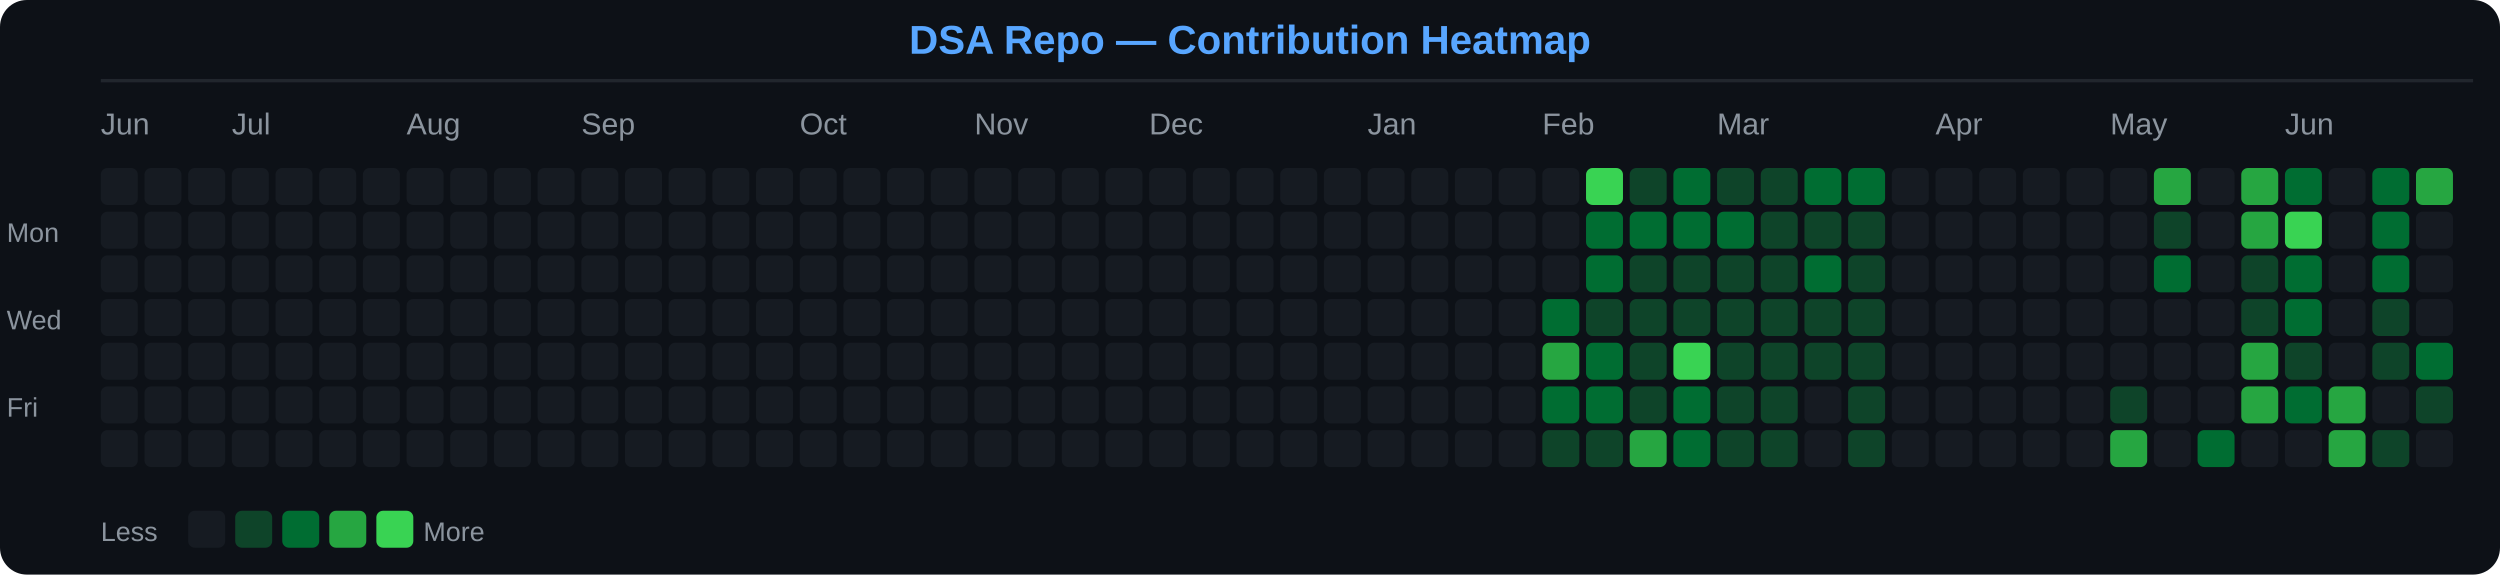
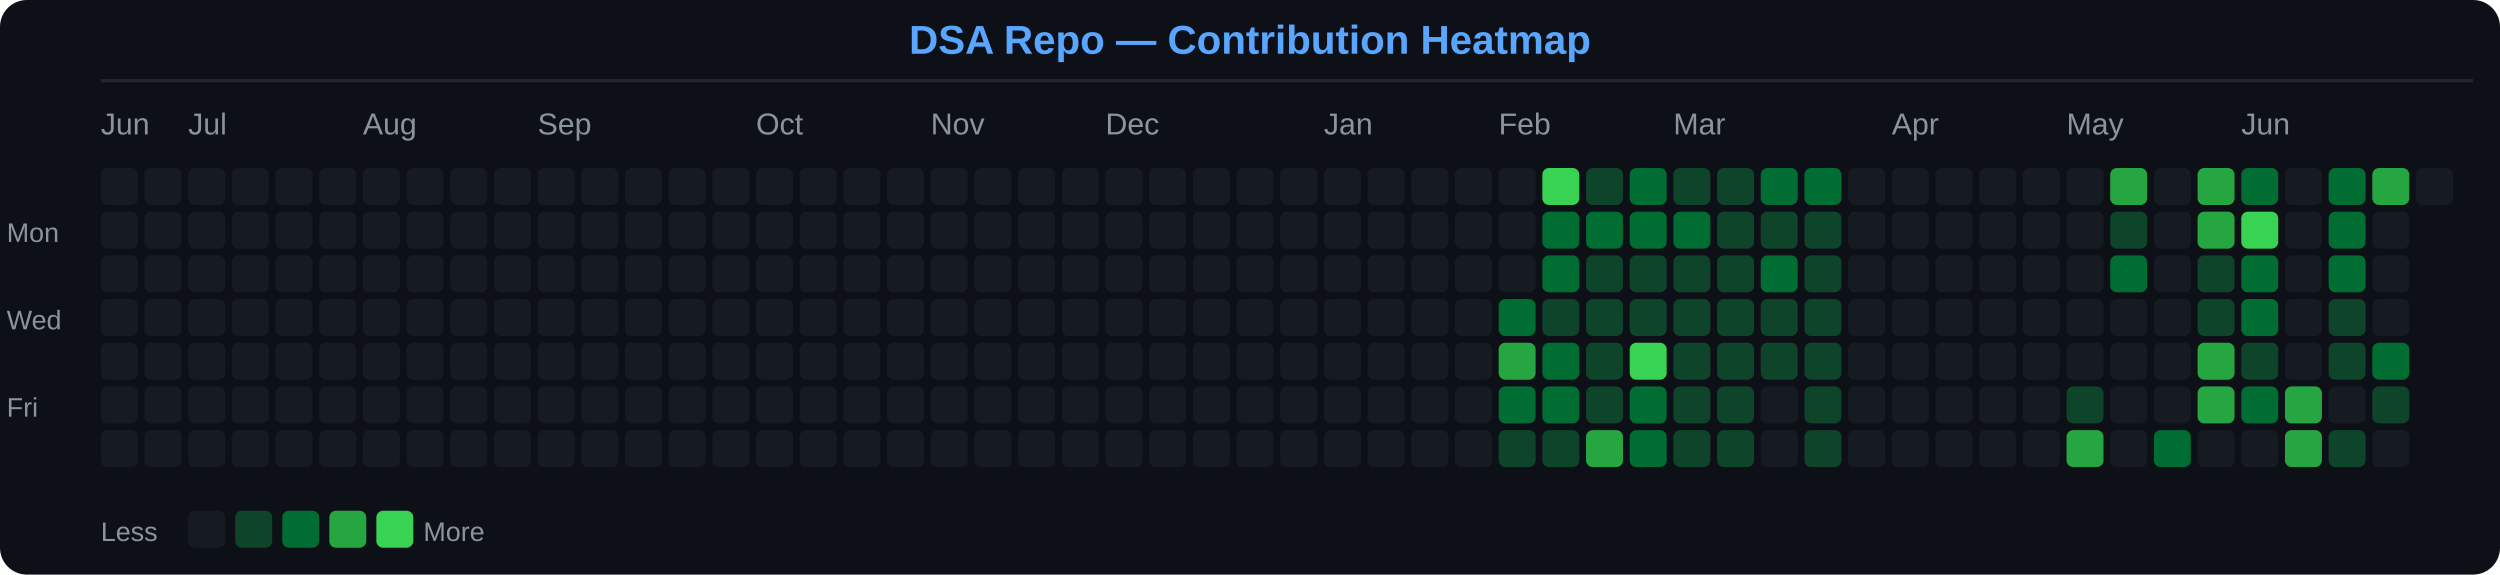
<svg xmlns="http://www.w3.org/2000/svg" width="744" height="171" viewBox="0 0 744 171">
  <rect width="744" height="171" fill="#0d1117" rx="8" />
  <text x="372" y="16" fill="#58a6ff" font-family="Arial,sans-serif" font-size="12" text-anchor="middle" font-weight="bold">DSA Repo — Contribution Heatmap</text>
  <line x1="30" y1="24" x2="736" y2="24" stroke="#21262d" stroke-width="1" />
  <text x="2" y="72" fill="#8b949e" font-family="Arial,sans-serif" font-size="8">Mon</text>
  <text x="2" y="98" fill="#8b949e" font-family="Arial,sans-serif" font-size="8">Wed</text>
  <text x="2" y="124" fill="#8b949e" font-family="Arial,sans-serif" font-size="8">Fri</text>
  <text x="30" y="40" fill="#8b949e" font-family="Arial,sans-serif" font-size="9">Jun</text>
  <rect x="30" y="50" width="11" height="11" rx="2" fill="#161b22" />
  <rect x="30" y="63" width="11" height="11" rx="2" fill="#161b22" />
  <rect x="30" y="76" width="11" height="11" rx="2" fill="#161b22" />
  <rect x="30" y="89" width="11" height="11" rx="2" fill="#161b22" />
  <rect x="30" y="102" width="11" height="11" rx="2" fill="#161b22" />
  <rect x="30" y="115" width="11" height="11" rx="2" fill="#161b22" />
  <rect x="30" y="128" width="11" height="11" rx="2" fill="#161b22" />
  <rect x="43" y="50" width="11" height="11" rx="2" fill="#161b22" />
  <rect x="43" y="63" width="11" height="11" rx="2" fill="#161b22" />
  <rect x="43" y="76" width="11" height="11" rx="2" fill="#161b22" />
  <rect x="43" y="89" width="11" height="11" rx="2" fill="#161b22" />
  <rect x="43" y="102" width="11" height="11" rx="2" fill="#161b22" />
  <rect x="43" y="115" width="11" height="11" rx="2" fill="#161b22" />
  <rect x="43" y="128" width="11" height="11" rx="2" fill="#161b22" />
+   <text x="56" y="40" fill="#8b949e" font-family="Arial,sans-serif" font-size="9">Jul</text>
  <rect x="56" y="50" width="11" height="11" rx="2" fill="#161b22" />
  <rect x="56" y="63" width="11" height="11" rx="2" fill="#161b22" />
  <rect x="56" y="76" width="11" height="11" rx="2" fill="#161b22" />
  <rect x="56" y="89" width="11" height="11" rx="2" fill="#161b22" />
  <rect x="56" y="102" width="11" height="11" rx="2" fill="#161b22" />
  <rect x="56" y="115" width="11" height="11" rx="2" fill="#161b22" />
  <rect x="56" y="128" width="11" height="11" rx="2" fill="#161b22" />
-   <text x="69" y="40" fill="#8b949e" font-family="Arial,sans-serif" font-size="9">Jul</text>
  <rect x="69" y="50" width="11" height="11" rx="2" fill="#161b22" />
  <rect x="69" y="63" width="11" height="11" rx="2" fill="#161b22" />
  <rect x="69" y="76" width="11" height="11" rx="2" fill="#161b22" />
  <rect x="69" y="89" width="11" height="11" rx="2" fill="#161b22" />
  <rect x="69" y="102" width="11" height="11" rx="2" fill="#161b22" />
  <rect x="69" y="115" width="11" height="11" rx="2" fill="#161b22" />
  <rect x="69" y="128" width="11" height="11" rx="2" fill="#161b22" />
  <rect x="82" y="50" width="11" height="11" rx="2" fill="#161b22" />
  <rect x="82" y="63" width="11" height="11" rx="2" fill="#161b22" />
  <rect x="82" y="76" width="11" height="11" rx="2" fill="#161b22" />
  <rect x="82" y="89" width="11" height="11" rx="2" fill="#161b22" />
  <rect x="82" y="102" width="11" height="11" rx="2" fill="#161b22" />
  <rect x="82" y="115" width="11" height="11" rx="2" fill="#161b22" />
  <rect x="82" y="128" width="11" height="11" rx="2" fill="#161b22" />
  <rect x="95" y="50" width="11" height="11" rx="2" fill="#161b22" />
  <rect x="95" y="63" width="11" height="11" rx="2" fill="#161b22" />
  <rect x="95" y="76" width="11" height="11" rx="2" fill="#161b22" />
  <rect x="95" y="89" width="11" height="11" rx="2" fill="#161b22" />
  <rect x="95" y="102" width="11" height="11" rx="2" fill="#161b22" />
  <rect x="95" y="115" width="11" height="11" rx="2" fill="#161b22" />
  <rect x="95" y="128" width="11" height="11" rx="2" fill="#161b22" />
+   <text x="108" y="40" fill="#8b949e" font-family="Arial,sans-serif" font-size="9">Aug</text>
  <rect x="108" y="50" width="11" height="11" rx="2" fill="#161b22" />
  <rect x="108" y="63" width="11" height="11" rx="2" fill="#161b22" />
  <rect x="108" y="76" width="11" height="11" rx="2" fill="#161b22" />
  <rect x="108" y="89" width="11" height="11" rx="2" fill="#161b22" />
  <rect x="108" y="102" width="11" height="11" rx="2" fill="#161b22" />
  <rect x="108" y="115" width="11" height="11" rx="2" fill="#161b22" />
  <rect x="108" y="128" width="11" height="11" rx="2" fill="#161b22" />
-   <text x="121" y="40" fill="#8b949e" font-family="Arial,sans-serif" font-size="9">Aug</text>
  <rect x="121" y="50" width="11" height="11" rx="2" fill="#161b22" />
  <rect x="121" y="63" width="11" height="11" rx="2" fill="#161b22" />
  <rect x="121" y="76" width="11" height="11" rx="2" fill="#161b22" />
  <rect x="121" y="89" width="11" height="11" rx="2" fill="#161b22" />
  <rect x="121" y="102" width="11" height="11" rx="2" fill="#161b22" />
  <rect x="121" y="115" width="11" height="11" rx="2" fill="#161b22" />
  <rect x="121" y="128" width="11" height="11" rx="2" fill="#161b22" />
  <rect x="134" y="50" width="11" height="11" rx="2" fill="#161b22" />
  <rect x="134" y="63" width="11" height="11" rx="2" fill="#161b22" />
  <rect x="134" y="76" width="11" height="11" rx="2" fill="#161b22" />
  <rect x="134" y="89" width="11" height="11" rx="2" fill="#161b22" />
  <rect x="134" y="102" width="11" height="11" rx="2" fill="#161b22" />
  <rect x="134" y="115" width="11" height="11" rx="2" fill="#161b22" />
  <rect x="134" y="128" width="11" height="11" rx="2" fill="#161b22" />
  <rect x="147" y="50" width="11" height="11" rx="2" fill="#161b22" />
  <rect x="147" y="63" width="11" height="11" rx="2" fill="#161b22" />
  <rect x="147" y="76" width="11" height="11" rx="2" fill="#161b22" />
  <rect x="147" y="89" width="11" height="11" rx="2" fill="#161b22" />
  <rect x="147" y="102" width="11" height="11" rx="2" fill="#161b22" />
  <rect x="147" y="115" width="11" height="11" rx="2" fill="#161b22" />
  <rect x="147" y="128" width="11" height="11" rx="2" fill="#161b22" />
+   <text x="160" y="40" fill="#8b949e" font-family="Arial,sans-serif" font-size="9">Sep</text>
  <rect x="160" y="50" width="11" height="11" rx="2" fill="#161b22" />
  <rect x="160" y="63" width="11" height="11" rx="2" fill="#161b22" />
  <rect x="160" y="76" width="11" height="11" rx="2" fill="#161b22" />
  <rect x="160" y="89" width="11" height="11" rx="2" fill="#161b22" />
  <rect x="160" y="102" width="11" height="11" rx="2" fill="#161b22" />
  <rect x="160" y="115" width="11" height="11" rx="2" fill="#161b22" />
  <rect x="160" y="128" width="11" height="11" rx="2" fill="#161b22" />
-   <text x="173" y="40" fill="#8b949e" font-family="Arial,sans-serif" font-size="9">Sep</text>
  <rect x="173" y="50" width="11" height="11" rx="2" fill="#161b22" />
  <rect x="173" y="63" width="11" height="11" rx="2" fill="#161b22" />
  <rect x="173" y="76" width="11" height="11" rx="2" fill="#161b22" />
  <rect x="173" y="89" width="11" height="11" rx="2" fill="#161b22" />
  <rect x="173" y="102" width="11" height="11" rx="2" fill="#161b22" />
  <rect x="173" y="115" width="11" height="11" rx="2" fill="#161b22" />
  <rect x="173" y="128" width="11" height="11" rx="2" fill="#161b22" />
  <rect x="186" y="50" width="11" height="11" rx="2" fill="#161b22" />
  <rect x="186" y="63" width="11" height="11" rx="2" fill="#161b22" />
  <rect x="186" y="76" width="11" height="11" rx="2" fill="#161b22" />
  <rect x="186" y="89" width="11" height="11" rx="2" fill="#161b22" />
  <rect x="186" y="102" width="11" height="11" rx="2" fill="#161b22" />
  <rect x="186" y="115" width="11" height="11" rx="2" fill="#161b22" />
  <rect x="186" y="128" width="11" height="11" rx="2" fill="#161b22" />
  <rect x="199" y="50" width="11" height="11" rx="2" fill="#161b22" />
  <rect x="199" y="63" width="11" height="11" rx="2" fill="#161b22" />
  <rect x="199" y="76" width="11" height="11" rx="2" fill="#161b22" />
  <rect x="199" y="89" width="11" height="11" rx="2" fill="#161b22" />
  <rect x="199" y="102" width="11" height="11" rx="2" fill="#161b22" />
  <rect x="199" y="115" width="11" height="11" rx="2" fill="#161b22" />
  <rect x="199" y="128" width="11" height="11" rx="2" fill="#161b22" />
  <rect x="212" y="50" width="11" height="11" rx="2" fill="#161b22" />
  <rect x="212" y="63" width="11" height="11" rx="2" fill="#161b22" />
  <rect x="212" y="76" width="11" height="11" rx="2" fill="#161b22" />
  <rect x="212" y="89" width="11" height="11" rx="2" fill="#161b22" />
  <rect x="212" y="102" width="11" height="11" rx="2" fill="#161b22" />
  <rect x="212" y="115" width="11" height="11" rx="2" fill="#161b22" />
  <rect x="212" y="128" width="11" height="11" rx="2" fill="#161b22" />
+   <text x="225" y="40" fill="#8b949e" font-family="Arial,sans-serif" font-size="9">Oct</text>
  <rect x="225" y="50" width="11" height="11" rx="2" fill="#161b22" />
  <rect x="225" y="63" width="11" height="11" rx="2" fill="#161b22" />
  <rect x="225" y="76" width="11" height="11" rx="2" fill="#161b22" />
  <rect x="225" y="89" width="11" height="11" rx="2" fill="#161b22" />
  <rect x="225" y="102" width="11" height="11" rx="2" fill="#161b22" />
  <rect x="225" y="115" width="11" height="11" rx="2" fill="#161b22" />
  <rect x="225" y="128" width="11" height="11" rx="2" fill="#161b22" />
-   <text x="238" y="40" fill="#8b949e" font-family="Arial,sans-serif" font-size="9">Oct</text>
  <rect x="238" y="50" width="11" height="11" rx="2" fill="#161b22" />
  <rect x="238" y="63" width="11" height="11" rx="2" fill="#161b22" />
  <rect x="238" y="76" width="11" height="11" rx="2" fill="#161b22" />
  <rect x="238" y="89" width="11" height="11" rx="2" fill="#161b22" />
  <rect x="238" y="102" width="11" height="11" rx="2" fill="#161b22" />
  <rect x="238" y="115" width="11" height="11" rx="2" fill="#161b22" />
  <rect x="238" y="128" width="11" height="11" rx="2" fill="#161b22" />
  <rect x="251" y="50" width="11" height="11" rx="2" fill="#161b22" />
  <rect x="251" y="63" width="11" height="11" rx="2" fill="#161b22" />
  <rect x="251" y="76" width="11" height="11" rx="2" fill="#161b22" />
  <rect x="251" y="89" width="11" height="11" rx="2" fill="#161b22" />
  <rect x="251" y="102" width="11" height="11" rx="2" fill="#161b22" />
  <rect x="251" y="115" width="11" height="11" rx="2" fill="#161b22" />
  <rect x="251" y="128" width="11" height="11" rx="2" fill="#161b22" />
  <rect x="264" y="50" width="11" height="11" rx="2" fill="#161b22" />
  <rect x="264" y="63" width="11" height="11" rx="2" fill="#161b22" />
  <rect x="264" y="76" width="11" height="11" rx="2" fill="#161b22" />
  <rect x="264" y="89" width="11" height="11" rx="2" fill="#161b22" />
  <rect x="264" y="102" width="11" height="11" rx="2" fill="#161b22" />
  <rect x="264" y="115" width="11" height="11" rx="2" fill="#161b22" />
  <rect x="264" y="128" width="11" height="11" rx="2" fill="#161b22" />
+   <text x="277" y="40" fill="#8b949e" font-family="Arial,sans-serif" font-size="9">Nov</text>
  <rect x="277" y="50" width="11" height="11" rx="2" fill="#161b22" />
  <rect x="277" y="63" width="11" height="11" rx="2" fill="#161b22" />
  <rect x="277" y="76" width="11" height="11" rx="2" fill="#161b22" />
  <rect x="277" y="89" width="11" height="11" rx="2" fill="#161b22" />
  <rect x="277" y="102" width="11" height="11" rx="2" fill="#161b22" />
  <rect x="277" y="115" width="11" height="11" rx="2" fill="#161b22" />
  <rect x="277" y="128" width="11" height="11" rx="2" fill="#161b22" />
-   <text x="290" y="40" fill="#8b949e" font-family="Arial,sans-serif" font-size="9">Nov</text>
  <rect x="290" y="50" width="11" height="11" rx="2" fill="#161b22" />
  <rect x="290" y="63" width="11" height="11" rx="2" fill="#161b22" />
  <rect x="290" y="76" width="11" height="11" rx="2" fill="#161b22" />
  <rect x="290" y="89" width="11" height="11" rx="2" fill="#161b22" />
  <rect x="290" y="102" width="11" height="11" rx="2" fill="#161b22" />
  <rect x="290" y="115" width="11" height="11" rx="2" fill="#161b22" />
  <rect x="290" y="128" width="11" height="11" rx="2" fill="#161b22" />
  <rect x="303" y="50" width="11" height="11" rx="2" fill="#161b22" />
  <rect x="303" y="63" width="11" height="11" rx="2" fill="#161b22" />
  <rect x="303" y="76" width="11" height="11" rx="2" fill="#161b22" />
  <rect x="303" y="89" width="11" height="11" rx="2" fill="#161b22" />
  <rect x="303" y="102" width="11" height="11" rx="2" fill="#161b22" />
  <rect x="303" y="115" width="11" height="11" rx="2" fill="#161b22" />
  <rect x="303" y="128" width="11" height="11" rx="2" fill="#161b22" />
  <rect x="316" y="50" width="11" height="11" rx="2" fill="#161b22" />
  <rect x="316" y="63" width="11" height="11" rx="2" fill="#161b22" />
  <rect x="316" y="76" width="11" height="11" rx="2" fill="#161b22" />
  <rect x="316" y="89" width="11" height="11" rx="2" fill="#161b22" />
  <rect x="316" y="102" width="11" height="11" rx="2" fill="#161b22" />
  <rect x="316" y="115" width="11" height="11" rx="2" fill="#161b22" />
  <rect x="316" y="128" width="11" height="11" rx="2" fill="#161b22" />
+   <text x="329" y="40" fill="#8b949e" font-family="Arial,sans-serif" font-size="9">Dec</text>
  <rect x="329" y="50" width="11" height="11" rx="2" fill="#161b22" />
  <rect x="329" y="63" width="11" height="11" rx="2" fill="#161b22" />
  <rect x="329" y="76" width="11" height="11" rx="2" fill="#161b22" />
  <rect x="329" y="89" width="11" height="11" rx="2" fill="#161b22" />
  <rect x="329" y="102" width="11" height="11" rx="2" fill="#161b22" />
  <rect x="329" y="115" width="11" height="11" rx="2" fill="#161b22" />
  <rect x="329" y="128" width="11" height="11" rx="2" fill="#161b22" />
-   <text x="342" y="40" fill="#8b949e" font-family="Arial,sans-serif" font-size="9">Dec</text>
  <rect x="342" y="50" width="11" height="11" rx="2" fill="#161b22" />
  <rect x="342" y="63" width="11" height="11" rx="2" fill="#161b22" />
  <rect x="342" y="76" width="11" height="11" rx="2" fill="#161b22" />
  <rect x="342" y="89" width="11" height="11" rx="2" fill="#161b22" />
  <rect x="342" y="102" width="11" height="11" rx="2" fill="#161b22" />
  <rect x="342" y="115" width="11" height="11" rx="2" fill="#161b22" />
  <rect x="342" y="128" width="11" height="11" rx="2" fill="#161b22" />
  <rect x="355" y="50" width="11" height="11" rx="2" fill="#161b22" />
  <rect x="355" y="63" width="11" height="11" rx="2" fill="#161b22" />
  <rect x="355" y="76" width="11" height="11" rx="2" fill="#161b22" />
  <rect x="355" y="89" width="11" height="11" rx="2" fill="#161b22" />
  <rect x="355" y="102" width="11" height="11" rx="2" fill="#161b22" />
  <rect x="355" y="115" width="11" height="11" rx="2" fill="#161b22" />
  <rect x="355" y="128" width="11" height="11" rx="2" fill="#161b22" />
  <rect x="368" y="50" width="11" height="11" rx="2" fill="#161b22" />
  <rect x="368" y="63" width="11" height="11" rx="2" fill="#161b22" />
  <rect x="368" y="76" width="11" height="11" rx="2" fill="#161b22" />
  <rect x="368" y="89" width="11" height="11" rx="2" fill="#161b22" />
  <rect x="368" y="102" width="11" height="11" rx="2" fill="#161b22" />
  <rect x="368" y="115" width="11" height="11" rx="2" fill="#161b22" />
  <rect x="368" y="128" width="11" height="11" rx="2" fill="#161b22" />
  <rect x="381" y="50" width="11" height="11" rx="2" fill="#161b22" />
  <rect x="381" y="63" width="11" height="11" rx="2" fill="#161b22" />
  <rect x="381" y="76" width="11" height="11" rx="2" fill="#161b22" />
  <rect x="381" y="89" width="11" height="11" rx="2" fill="#161b22" />
  <rect x="381" y="102" width="11" height="11" rx="2" fill="#161b22" />
  <rect x="381" y="115" width="11" height="11" rx="2" fill="#161b22" />
  <rect x="381" y="128" width="11" height="11" rx="2" fill="#161b22" />
+   <text x="394" y="40" fill="#8b949e" font-family="Arial,sans-serif" font-size="9">Jan</text>
  <rect x="394" y="50" width="11" height="11" rx="2" fill="#161b22" />
  <rect x="394" y="63" width="11" height="11" rx="2" fill="#161b22" />
  <rect x="394" y="76" width="11" height="11" rx="2" fill="#161b22" />
  <rect x="394" y="89" width="11" height="11" rx="2" fill="#161b22" />
  <rect x="394" y="102" width="11" height="11" rx="2" fill="#161b22" />
  <rect x="394" y="115" width="11" height="11" rx="2" fill="#161b22" />
  <rect x="394" y="128" width="11" height="11" rx="2" fill="#161b22" />
-   <text x="407" y="40" fill="#8b949e" font-family="Arial,sans-serif" font-size="9">Jan</text>
  <rect x="407" y="50" width="11" height="11" rx="2" fill="#161b22" />
  <rect x="407" y="63" width="11" height="11" rx="2" fill="#161b22" />
  <rect x="407" y="76" width="11" height="11" rx="2" fill="#161b22" />
  <rect x="407" y="89" width="11" height="11" rx="2" fill="#161b22" />
  <rect x="407" y="102" width="11" height="11" rx="2" fill="#161b22" />
  <rect x="407" y="115" width="11" height="11" rx="2" fill="#161b22" />
  <rect x="407" y="128" width="11" height="11" rx="2" fill="#161b22" />
  <rect x="420" y="50" width="11" height="11" rx="2" fill="#161b22" />
  <rect x="420" y="63" width="11" height="11" rx="2" fill="#161b22" />
  <rect x="420" y="76" width="11" height="11" rx="2" fill="#161b22" />
  <rect x="420" y="89" width="11" height="11" rx="2" fill="#161b22" />
  <rect x="420" y="102" width="11" height="11" rx="2" fill="#161b22" />
  <rect x="420" y="115" width="11" height="11" rx="2" fill="#161b22" />
  <rect x="420" y="128" width="11" height="11" rx="2" fill="#161b22" />
  <rect x="433" y="50" width="11" height="11" rx="2" fill="#161b22" />
  <rect x="433" y="63" width="11" height="11" rx="2" fill="#161b22" />
  <rect x="433" y="76" width="11" height="11" rx="2" fill="#161b22" />
  <rect x="433" y="89" width="11" height="11" rx="2" fill="#161b22" />
  <rect x="433" y="102" width="11" height="11" rx="2" fill="#161b22" />
  <rect x="433" y="115" width="11" height="11" rx="2" fill="#161b22" />
  <rect x="433" y="128" width="11" height="11" rx="2" fill="#161b22" />
+   <text x="446" y="40" fill="#8b949e" font-family="Arial,sans-serif" font-size="9">Feb</text>
  <rect x="446" y="50" width="11" height="11" rx="2" fill="#161b22" />
  <rect x="446" y="63" width="11" height="11" rx="2" fill="#161b22" />
  <rect x="446" y="76" width="11" height="11" rx="2" fill="#161b22" />
-   <rect x="446" y="89" width="11" height="11" rx="2" fill="#161b22" />
-   <rect x="446" y="102" width="11" height="11" rx="2" fill="#161b22" />
-   <rect x="446" y="115" width="11" height="11" rx="2" fill="#161b22" />
-   <rect x="446" y="128" width="11" height="11" rx="2" fill="#161b22" />
-   <text x="459" y="40" fill="#8b949e" font-family="Arial,sans-serif" font-size="9">Feb</text>
-   <rect x="459" y="50" width="11" height="11" rx="2" fill="#161b22" />
-   <rect x="459" y="63" width="11" height="11" rx="2" fill="#161b22" />
-   <rect x="459" y="76" width="11" height="11" rx="2" fill="#161b22" />
-   <rect x="459" y="89" width="11" height="11" rx="2" fill="#006d32" />
-   <rect x="459" y="102" width="11" height="11" rx="2" fill="#26a641" />
+   <rect x="446" y="89" width="11" height="11" rx="2" fill="#006d32" />
+   <rect x="446" y="102" width="11" height="11" rx="2" fill="#26a641" />
+   <rect x="446" y="115" width="11" height="11" rx="2" fill="#006d32" />
+   <rect x="446" y="128" width="11" height="11" rx="2" fill="#0e4429" />
+   <rect x="459" y="50" width="11" height="11" rx="2" fill="#39d353" />
+   <rect x="459" y="63" width="11" height="11" rx="2" fill="#006d32" />
+   <rect x="459" y="76" width="11" height="11" rx="2" fill="#006d32" />
+   <rect x="459" y="89" width="11" height="11" rx="2" fill="#0e4429" />
+   <rect x="459" y="102" width="11" height="11" rx="2" fill="#006d32" />
  <rect x="459" y="115" width="11" height="11" rx="2" fill="#006d32" />
  <rect x="459" y="128" width="11" height="11" rx="2" fill="#0e4429" />
-   <rect x="472" y="50" width="11" height="11" rx="2" fill="#39d353" />
+   <rect x="472" y="50" width="11" height="11" rx="2" fill="#0e4429" />
  <rect x="472" y="63" width="11" height="11" rx="2" fill="#006d32" />
-   <rect x="472" y="76" width="11" height="11" rx="2" fill="#006d32" />
+   <rect x="472" y="76" width="11" height="11" rx="2" fill="#0e4429" />
  <rect x="472" y="89" width="11" height="11" rx="2" fill="#0e4429" />
-   <rect x="472" y="102" width="11" height="11" rx="2" fill="#006d32" />
-   <rect x="472" y="115" width="11" height="11" rx="2" fill="#006d32" />
-   <rect x="472" y="128" width="11" height="11" rx="2" fill="#0e4429" />
-   <rect x="485" y="50" width="11" height="11" rx="2" fill="#0e4429" />
+   <rect x="472" y="102" width="11" height="11" rx="2" fill="#0e4429" />
+   <rect x="472" y="115" width="11" height="11" rx="2" fill="#0e4429" />
+   <rect x="472" y="128" width="11" height="11" rx="2" fill="#26a641" />
+   <rect x="485" y="50" width="11" height="11" rx="2" fill="#006d32" />
  <rect x="485" y="63" width="11" height="11" rx="2" fill="#006d32" />
  <rect x="485" y="76" width="11" height="11" rx="2" fill="#0e4429" />
  <rect x="485" y="89" width="11" height="11" rx="2" fill="#0e4429" />
-   <rect x="485" y="102" width="11" height="11" rx="2" fill="#0e4429" />
-   <rect x="485" y="115" width="11" height="11" rx="2" fill="#0e4429" />
-   <rect x="485" y="128" width="11" height="11" rx="2" fill="#26a641" />
-   <rect x="498" y="50" width="11" height="11" rx="2" fill="#006d32" />
+   <rect x="485" y="102" width="11" height="11" rx="2" fill="#39d353" />
+   <rect x="485" y="115" width="11" height="11" rx="2" fill="#006d32" />
+   <rect x="485" y="128" width="11" height="11" rx="2" fill="#006d32" />
+   <text x="498" y="40" fill="#8b949e" font-family="Arial,sans-serif" font-size="9">Mar</text>
+   <rect x="498" y="50" width="11" height="11" rx="2" fill="#0e4429" />
  <rect x="498" y="63" width="11" height="11" rx="2" fill="#006d32" />
  <rect x="498" y="76" width="11" height="11" rx="2" fill="#0e4429" />
  <rect x="498" y="89" width="11" height="11" rx="2" fill="#0e4429" />
-   <rect x="498" y="102" width="11" height="11" rx="2" fill="#39d353" />
-   <rect x="498" y="115" width="11" height="11" rx="2" fill="#006d32" />
-   <rect x="498" y="128" width="11" height="11" rx="2" fill="#006d32" />
-   <text x="511" y="40" fill="#8b949e" font-family="Arial,sans-serif" font-size="9">Mar</text>
+   <rect x="498" y="102" width="11" height="11" rx="2" fill="#0e4429" />
+   <rect x="498" y="115" width="11" height="11" rx="2" fill="#0e4429" />
+   <rect x="498" y="128" width="11" height="11" rx="2" fill="#0e4429" />
  <rect x="511" y="50" width="11" height="11" rx="2" fill="#0e4429" />
-   <rect x="511" y="63" width="11" height="11" rx="2" fill="#006d32" />
+   <rect x="511" y="63" width="11" height="11" rx="2" fill="#0e4429" />
  <rect x="511" y="76" width="11" height="11" rx="2" fill="#0e4429" />
  <rect x="511" y="89" width="11" height="11" rx="2" fill="#0e4429" />
  <rect x="511" y="102" width="11" height="11" rx="2" fill="#0e4429" />
  <rect x="511" y="115" width="11" height="11" rx="2" fill="#0e4429" />
  <rect x="511" y="128" width="11" height="11" rx="2" fill="#0e4429" />
-   <rect x="524" y="50" width="11" height="11" rx="2" fill="#0e4429" />
+   <rect x="524" y="50" width="11" height="11" rx="2" fill="#006d32" />
  <rect x="524" y="63" width="11" height="11" rx="2" fill="#0e4429" />
-   <rect x="524" y="76" width="11" height="11" rx="2" fill="#0e4429" />
+   <rect x="524" y="76" width="11" height="11" rx="2" fill="#006d32" />
  <rect x="524" y="89" width="11" height="11" rx="2" fill="#0e4429" />
  <rect x="524" y="102" width="11" height="11" rx="2" fill="#0e4429" />
-   <rect x="524" y="115" width="11" height="11" rx="2" fill="#0e4429" />
-   <rect x="524" y="128" width="11" height="11" rx="2" fill="#0e4429" />
+   <rect x="524" y="115" width="11" height="11" rx="2" fill="#161b22" />
+   <rect x="524" y="128" width="11" height="11" rx="2" fill="#161b22" />
  <rect x="537" y="50" width="11" height="11" rx="2" fill="#006d32" />
  <rect x="537" y="63" width="11" height="11" rx="2" fill="#0e4429" />
-   <rect x="537" y="76" width="11" height="11" rx="2" fill="#006d32" />
+   <rect x="537" y="76" width="11" height="11" rx="2" fill="#0e4429" />
  <rect x="537" y="89" width="11" height="11" rx="2" fill="#0e4429" />
  <rect x="537" y="102" width="11" height="11" rx="2" fill="#0e4429" />
-   <rect x="537" y="115" width="11" height="11" rx="2" fill="#161b22" />
-   <rect x="537" y="128" width="11" height="11" rx="2" fill="#161b22" />
-   <rect x="550" y="50" width="11" height="11" rx="2" fill="#006d32" />
-   <rect x="550" y="63" width="11" height="11" rx="2" fill="#0e4429" />
-   <rect x="550" y="76" width="11" height="11" rx="2" fill="#0e4429" />
-   <rect x="550" y="89" width="11" height="11" rx="2" fill="#0e4429" />
-   <rect x="550" y="102" width="11" height="11" rx="2" fill="#0e4429" />
-   <rect x="550" y="115" width="11" height="11" rx="2" fill="#0e4429" />
-   <rect x="550" y="128" width="11" height="11" rx="2" fill="#0e4429" />
+   <rect x="537" y="115" width="11" height="11" rx="2" fill="#0e4429" />
+   <rect x="537" y="128" width="11" height="11" rx="2" fill="#0e4429" />
+   <rect x="550" y="50" width="11" height="11" rx="2" fill="#161b22" />
+   <rect x="550" y="63" width="11" height="11" rx="2" fill="#161b22" />
+   <rect x="550" y="76" width="11" height="11" rx="2" fill="#161b22" />
+   <rect x="550" y="89" width="11" height="11" rx="2" fill="#161b22" />
+   <rect x="550" y="102" width="11" height="11" rx="2" fill="#161b22" />
+   <rect x="550" y="115" width="11" height="11" rx="2" fill="#161b22" />
+   <rect x="550" y="128" width="11" height="11" rx="2" fill="#161b22" />
+   <text x="563" y="40" fill="#8b949e" font-family="Arial,sans-serif" font-size="9">Apr</text>
  <rect x="563" y="50" width="11" height="11" rx="2" fill="#161b22" />
  <rect x="563" y="63" width="11" height="11" rx="2" fill="#161b22" />
  <rect x="563" y="76" width="11" height="11" rx="2" fill="#161b22" />
  <rect x="563" y="89" width="11" height="11" rx="2" fill="#161b22" />
  <rect x="563" y="102" width="11" height="11" rx="2" fill="#161b22" />
  <rect x="563" y="115" width="11" height="11" rx="2" fill="#161b22" />
  <rect x="563" y="128" width="11" height="11" rx="2" fill="#161b22" />
-   <text x="576" y="40" fill="#8b949e" font-family="Arial,sans-serif" font-size="9">Apr</text>
  <rect x="576" y="50" width="11" height="11" rx="2" fill="#161b22" />
  <rect x="576" y="63" width="11" height="11" rx="2" fill="#161b22" />
  <rect x="576" y="76" width="11" height="11" rx="2" fill="#161b22" />
  <rect x="576" y="89" width="11" height="11" rx="2" fill="#161b22" />
  <rect x="576" y="102" width="11" height="11" rx="2" fill="#161b22" />
  <rect x="576" y="115" width="11" height="11" rx="2" fill="#161b22" />
  <rect x="576" y="128" width="11" height="11" rx="2" fill="#161b22" />
  <rect x="589" y="50" width="11" height="11" rx="2" fill="#161b22" />
  <rect x="589" y="63" width="11" height="11" rx="2" fill="#161b22" />
  <rect x="589" y="76" width="11" height="11" rx="2" fill="#161b22" />
  <rect x="589" y="89" width="11" height="11" rx="2" fill="#161b22" />
  <rect x="589" y="102" width="11" height="11" rx="2" fill="#161b22" />
  <rect x="589" y="115" width="11" height="11" rx="2" fill="#161b22" />
  <rect x="589" y="128" width="11" height="11" rx="2" fill="#161b22" />
  <rect x="602" y="50" width="11" height="11" rx="2" fill="#161b22" />
  <rect x="602" y="63" width="11" height="11" rx="2" fill="#161b22" />
  <rect x="602" y="76" width="11" height="11" rx="2" fill="#161b22" />
  <rect x="602" y="89" width="11" height="11" rx="2" fill="#161b22" />
  <rect x="602" y="102" width="11" height="11" rx="2" fill="#161b22" />
  <rect x="602" y="115" width="11" height="11" rx="2" fill="#161b22" />
  <rect x="602" y="128" width="11" height="11" rx="2" fill="#161b22" />
+   <text x="615" y="40" fill="#8b949e" font-family="Arial,sans-serif" font-size="9">May</text>
  <rect x="615" y="50" width="11" height="11" rx="2" fill="#161b22" />
  <rect x="615" y="63" width="11" height="11" rx="2" fill="#161b22" />
  <rect x="615" y="76" width="11" height="11" rx="2" fill="#161b22" />
  <rect x="615" y="89" width="11" height="11" rx="2" fill="#161b22" />
  <rect x="615" y="102" width="11" height="11" rx="2" fill="#161b22" />
-   <rect x="615" y="115" width="11" height="11" rx="2" fill="#161b22" />
-   <rect x="615" y="128" width="11" height="11" rx="2" fill="#161b22" />
-   <text x="628" y="40" fill="#8b949e" font-family="Arial,sans-serif" font-size="9">May</text>
-   <rect x="628" y="50" width="11" height="11" rx="2" fill="#161b22" />
-   <rect x="628" y="63" width="11" height="11" rx="2" fill="#161b22" />
-   <rect x="628" y="76" width="11" height="11" rx="2" fill="#161b22" />
+   <rect x="615" y="115" width="11" height="11" rx="2" fill="#0e4429" />
+   <rect x="615" y="128" width="11" height="11" rx="2" fill="#26a641" />
+   <rect x="628" y="50" width="11" height="11" rx="2" fill="#26a641" />
+   <rect x="628" y="63" width="11" height="11" rx="2" fill="#0e4429" />
+   <rect x="628" y="76" width="11" height="11" rx="2" fill="#006d32" />
  <rect x="628" y="89" width="11" height="11" rx="2" fill="#161b22" />
  <rect x="628" y="102" width="11" height="11" rx="2" fill="#161b22" />
-   <rect x="628" y="115" width="11" height="11" rx="2" fill="#0e4429" />
-   <rect x="628" y="128" width="11" height="11" rx="2" fill="#26a641" />
-   <rect x="641" y="50" width="11" height="11" rx="2" fill="#26a641" />
-   <rect x="641" y="63" width="11" height="11" rx="2" fill="#0e4429" />
-   <rect x="641" y="76" width="11" height="11" rx="2" fill="#006d32" />
+   <rect x="628" y="115" width="11" height="11" rx="2" fill="#161b22" />
+   <rect x="628" y="128" width="11" height="11" rx="2" fill="#161b22" />
+   <rect x="641" y="50" width="11" height="11" rx="2" fill="#161b22" />
+   <rect x="641" y="63" width="11" height="11" rx="2" fill="#161b22" />
+   <rect x="641" y="76" width="11" height="11" rx="2" fill="#161b22" />
  <rect x="641" y="89" width="11" height="11" rx="2" fill="#161b22" />
  <rect x="641" y="102" width="11" height="11" rx="2" fill="#161b22" />
  <rect x="641" y="115" width="11" height="11" rx="2" fill="#161b22" />
-   <rect x="641" y="128" width="11" height="11" rx="2" fill="#161b22" />
-   <rect x="654" y="50" width="11" height="11" rx="2" fill="#161b22" />
-   <rect x="654" y="63" width="11" height="11" rx="2" fill="#161b22" />
-   <rect x="654" y="76" width="11" height="11" rx="2" fill="#161b22" />
-   <rect x="654" y="89" width="11" height="11" rx="2" fill="#161b22" />
-   <rect x="654" y="102" width="11" height="11" rx="2" fill="#161b22" />
-   <rect x="654" y="115" width="11" height="11" rx="2" fill="#161b22" />
-   <rect x="654" y="128" width="11" height="11" rx="2" fill="#006d32" />
-   <rect x="667" y="50" width="11" height="11" rx="2" fill="#26a641" />
-   <rect x="667" y="63" width="11" height="11" rx="2" fill="#26a641" />
-   <rect x="667" y="76" width="11" height="11" rx="2" fill="#0e4429" />
-   <rect x="667" y="89" width="11" height="11" rx="2" fill="#0e4429" />
-   <rect x="667" y="102" width="11" height="11" rx="2" fill="#26a641" />
-   <rect x="667" y="115" width="11" height="11" rx="2" fill="#26a641" />
+   <rect x="641" y="128" width="11" height="11" rx="2" fill="#006d32" />
+   <rect x="654" y="50" width="11" height="11" rx="2" fill="#26a641" />
+   <rect x="654" y="63" width="11" height="11" rx="2" fill="#26a641" />
+   <rect x="654" y="76" width="11" height="11" rx="2" fill="#0e4429" />
+   <rect x="654" y="89" width="11" height="11" rx="2" fill="#0e4429" />
+   <rect x="654" y="102" width="11" height="11" rx="2" fill="#26a641" />
+   <rect x="654" y="115" width="11" height="11" rx="2" fill="#26a641" />
+   <rect x="654" y="128" width="11" height="11" rx="2" fill="#161b22" />
+   <text x="667" y="40" fill="#8b949e" font-family="Arial,sans-serif" font-size="9">Jun</text>
+   <rect x="667" y="50" width="11" height="11" rx="2" fill="#006d32" />
+   <rect x="667" y="63" width="11" height="11" rx="2" fill="#39d353" />
+   <rect x="667" y="76" width="11" height="11" rx="2" fill="#006d32" />
+   <rect x="667" y="89" width="11" height="11" rx="2" fill="#006d32" />
+   <rect x="667" y="102" width="11" height="11" rx="2" fill="#0e4429" />
+   <rect x="667" y="115" width="11" height="11" rx="2" fill="#006d32" />
  <rect x="667" y="128" width="11" height="11" rx="2" fill="#161b22" />
-   <text x="680" y="40" fill="#8b949e" font-family="Arial,sans-serif" font-size="9">Jun</text>
-   <rect x="680" y="50" width="11" height="11" rx="2" fill="#006d32" />
-   <rect x="680" y="63" width="11" height="11" rx="2" fill="#39d353" />
-   <rect x="680" y="76" width="11" height="11" rx="2" fill="#006d32" />
-   <rect x="680" y="89" width="11" height="11" rx="2" fill="#006d32" />
-   <rect x="680" y="102" width="11" height="11" rx="2" fill="#0e4429" />
-   <rect x="680" y="115" width="11" height="11" rx="2" fill="#006d32" />
-   <rect x="680" y="128" width="11" height="11" rx="2" fill="#161b22" />
-   <rect x="693" y="50" width="11" height="11" rx="2" fill="#161b22" />
-   <rect x="693" y="63" width="11" height="11" rx="2" fill="#161b22" />
-   <rect x="693" y="76" width="11" height="11" rx="2" fill="#161b22" />
-   <rect x="693" y="89" width="11" height="11" rx="2" fill="#161b22" />
-   <rect x="693" y="102" width="11" height="11" rx="2" fill="#161b22" />
-   <rect x="693" y="115" width="11" height="11" rx="2" fill="#26a641" />
-   <rect x="693" y="128" width="11" height="11" rx="2" fill="#26a641" />
-   <rect x="706" y="50" width="11" height="11" rx="2" fill="#006d32" />
-   <rect x="706" y="63" width="11" height="11" rx="2" fill="#006d32" />
-   <rect x="706" y="76" width="11" height="11" rx="2" fill="#006d32" />
-   <rect x="706" y="89" width="11" height="11" rx="2" fill="#0e4429" />
-   <rect x="706" y="102" width="11" height="11" rx="2" fill="#0e4429" />
-   <rect x="706" y="115" width="11" height="11" rx="2" fill="#161b22" />
-   <rect x="706" y="128" width="11" height="11" rx="2" fill="#0e4429" />
-   <rect x="719" y="50" width="11" height="11" rx="2" fill="#26a641" />
-   <rect x="719" y="63" width="11" height="11" rx="2" fill="#161b22" />
-   <rect x="719" y="76" width="11" height="11" rx="2" fill="#161b22" />
-   <rect x="719" y="89" width="11" height="11" rx="2" fill="#161b22" />
-   <rect x="719" y="102" width="11" height="11" rx="2" fill="#006d32" />
-   <rect x="719" y="115" width="11" height="11" rx="2" fill="#0e4429" />
-   <rect x="719" y="128" width="11" height="11" rx="2" fill="#161b22" />
+   <rect x="680" y="50" width="11" height="11" rx="2" fill="#161b22" />
+   <rect x="680" y="63" width="11" height="11" rx="2" fill="#161b22" />
+   <rect x="680" y="76" width="11" height="11" rx="2" fill="#161b22" />
+   <rect x="680" y="89" width="11" height="11" rx="2" fill="#161b22" />
+   <rect x="680" y="102" width="11" height="11" rx="2" fill="#161b22" />
+   <rect x="680" y="115" width="11" height="11" rx="2" fill="#26a641" />
+   <rect x="680" y="128" width="11" height="11" rx="2" fill="#26a641" />
+   <rect x="693" y="50" width="11" height="11" rx="2" fill="#006d32" />
+   <rect x="693" y="63" width="11" height="11" rx="2" fill="#006d32" />
+   <rect x="693" y="76" width="11" height="11" rx="2" fill="#006d32" />
+   <rect x="693" y="89" width="11" height="11" rx="2" fill="#0e4429" />
+   <rect x="693" y="102" width="11" height="11" rx="2" fill="#0e4429" />
+   <rect x="693" y="115" width="11" height="11" rx="2" fill="#161b22" />
+   <rect x="693" y="128" width="11" height="11" rx="2" fill="#0e4429" />
+   <rect x="706" y="50" width="11" height="11" rx="2" fill="#26a641" />
+   <rect x="706" y="63" width="11" height="11" rx="2" fill="#161b22" />
+   <rect x="706" y="76" width="11" height="11" rx="2" fill="#161b22" />
+   <rect x="706" y="89" width="11" height="11" rx="2" fill="#161b22" />
+   <rect x="706" y="102" width="11" height="11" rx="2" fill="#006d32" />
+   <rect x="706" y="115" width="11" height="11" rx="2" fill="#0e4429" />
+   <rect x="706" y="128" width="11" height="11" rx="2" fill="#161b22" />
+   <rect x="719" y="50" width="11" height="11" rx="2" fill="#161b22" />
  <text x="30" y="161" fill="#8b949e" font-family="Arial,sans-serif" font-size="8">Less</text>
  <rect x="56" y="152" width="11" height="11" rx="2" fill="#161b22" />
  <rect x="70" y="152" width="11" height="11" rx="2" fill="#0e4429" />
  <rect x="84" y="152" width="11" height="11" rx="2" fill="#006d32" />
  <rect x="98" y="152" width="11" height="11" rx="2" fill="#26a641" />
  <rect x="112" y="152" width="11" height="11" rx="2" fill="#39d353" />
  <text x="126" y="161" fill="#8b949e" font-family="Arial,sans-serif" font-size="8">More</text>
</svg>
